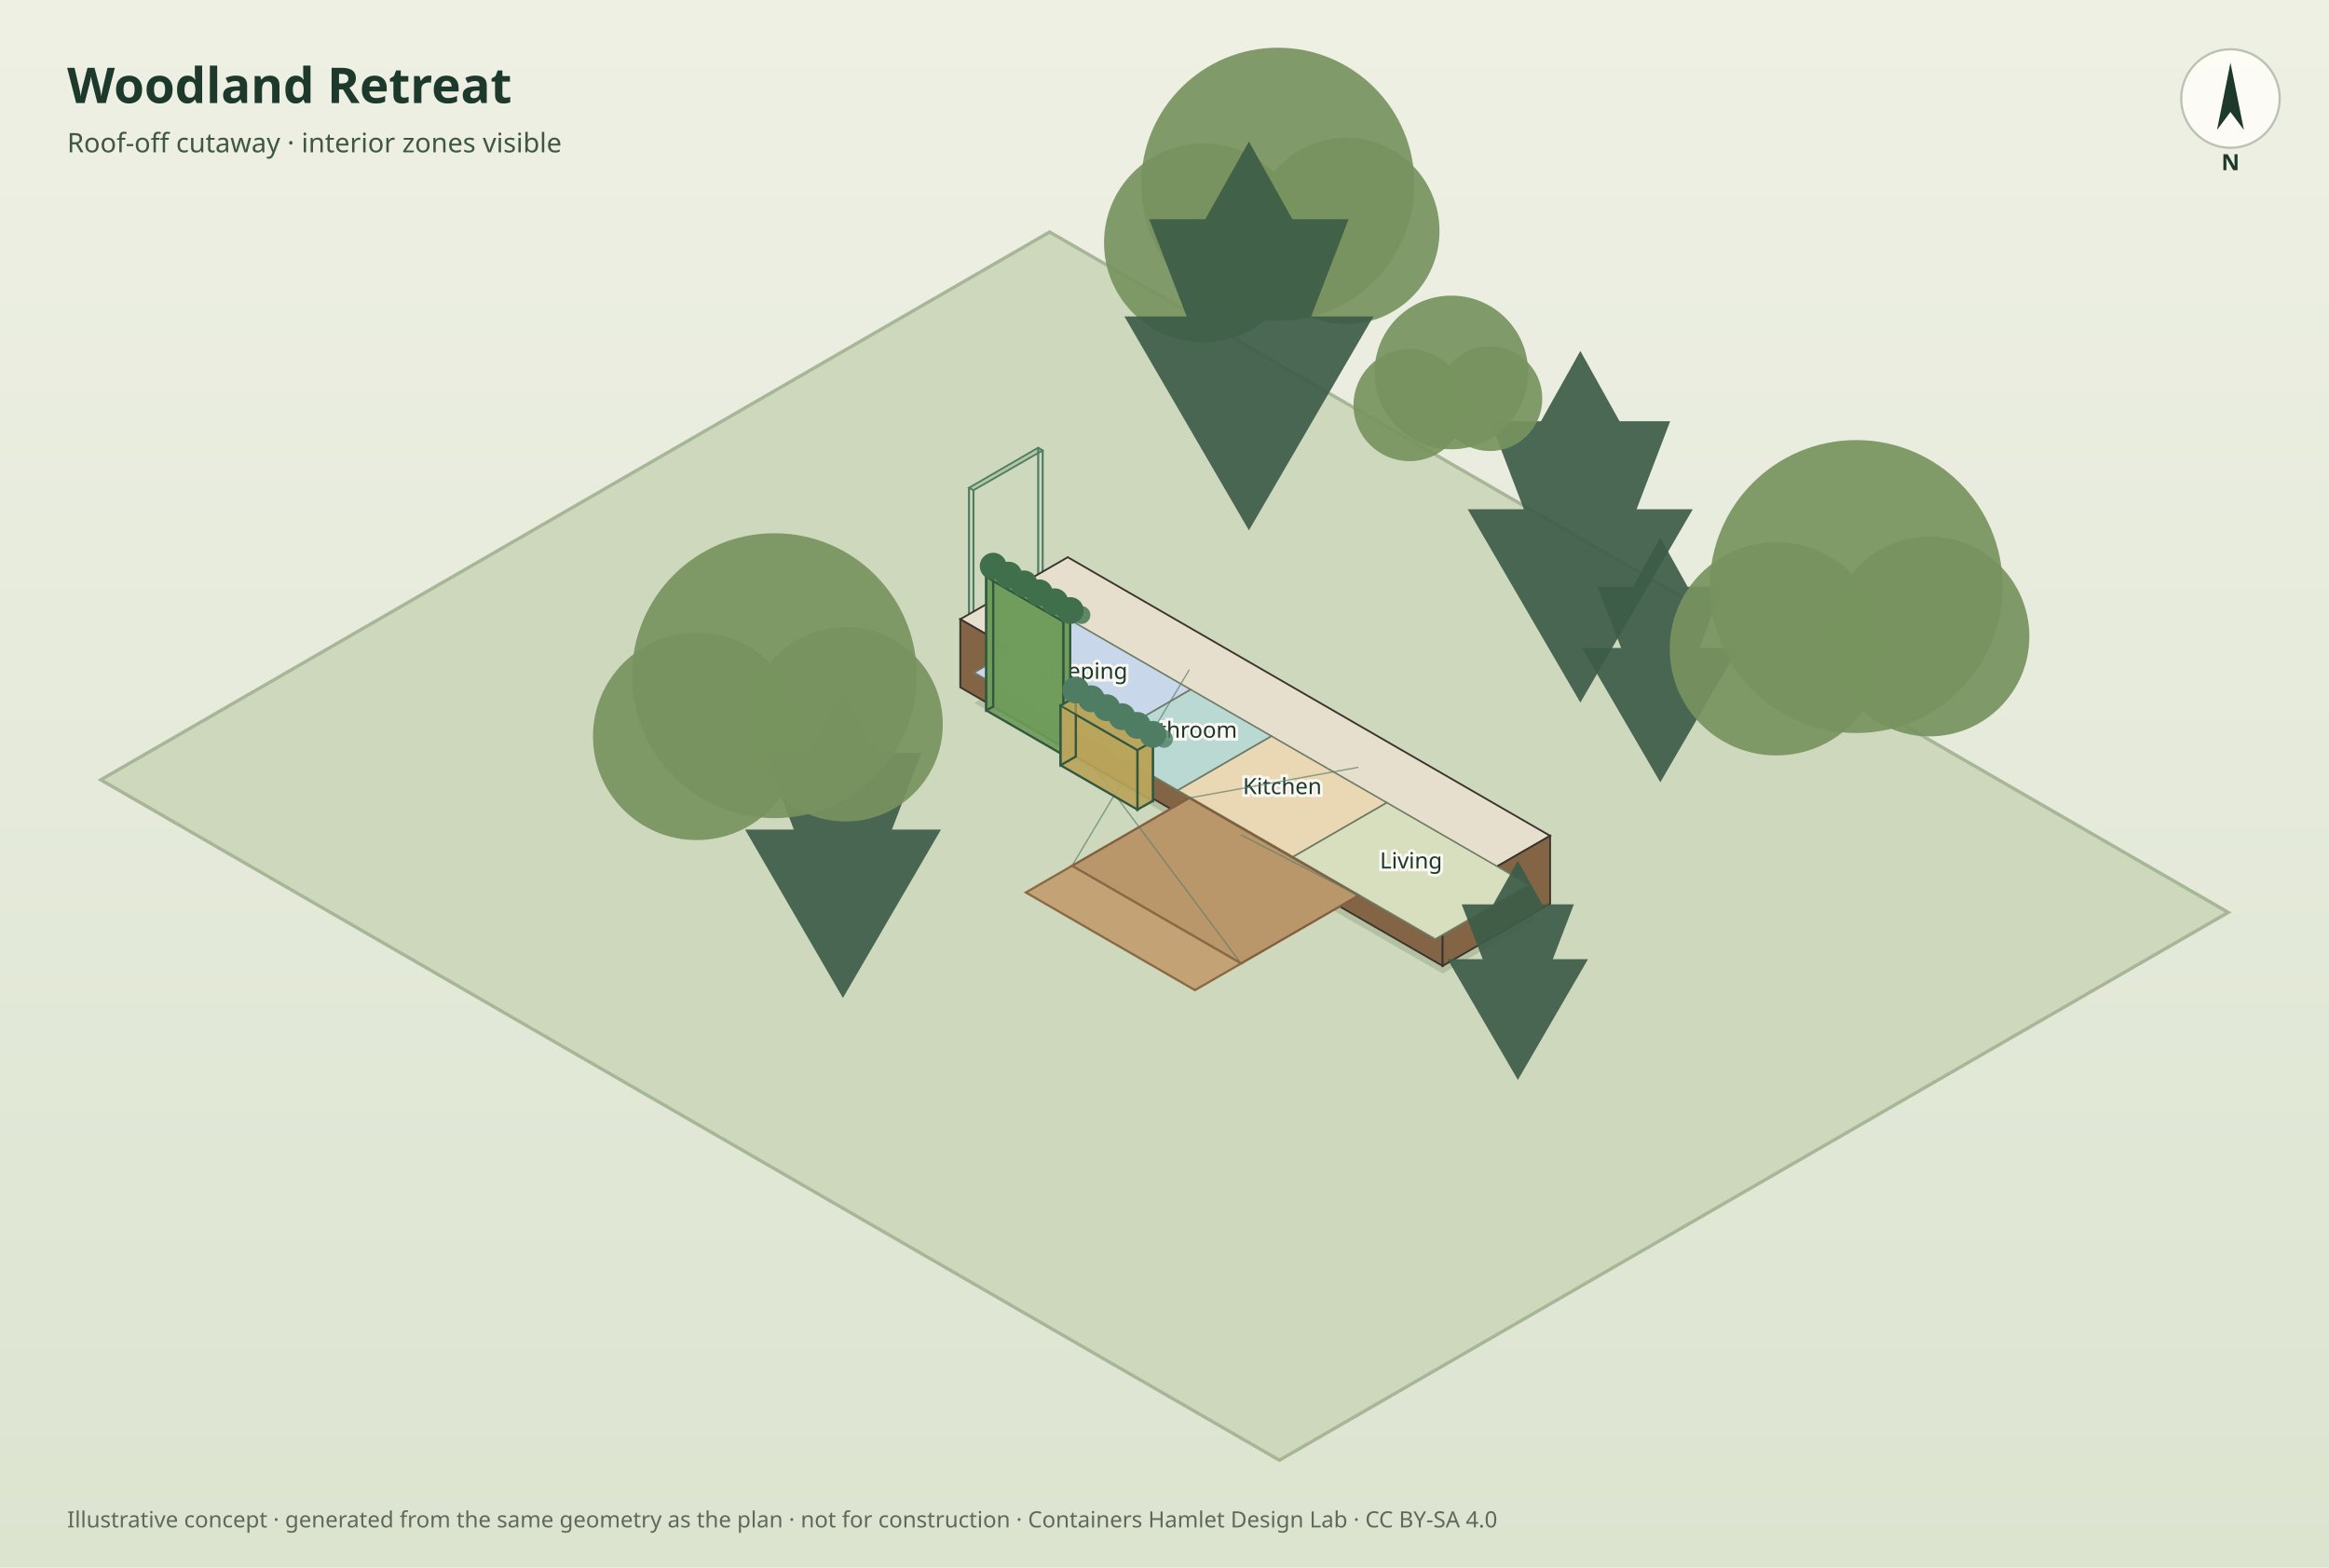
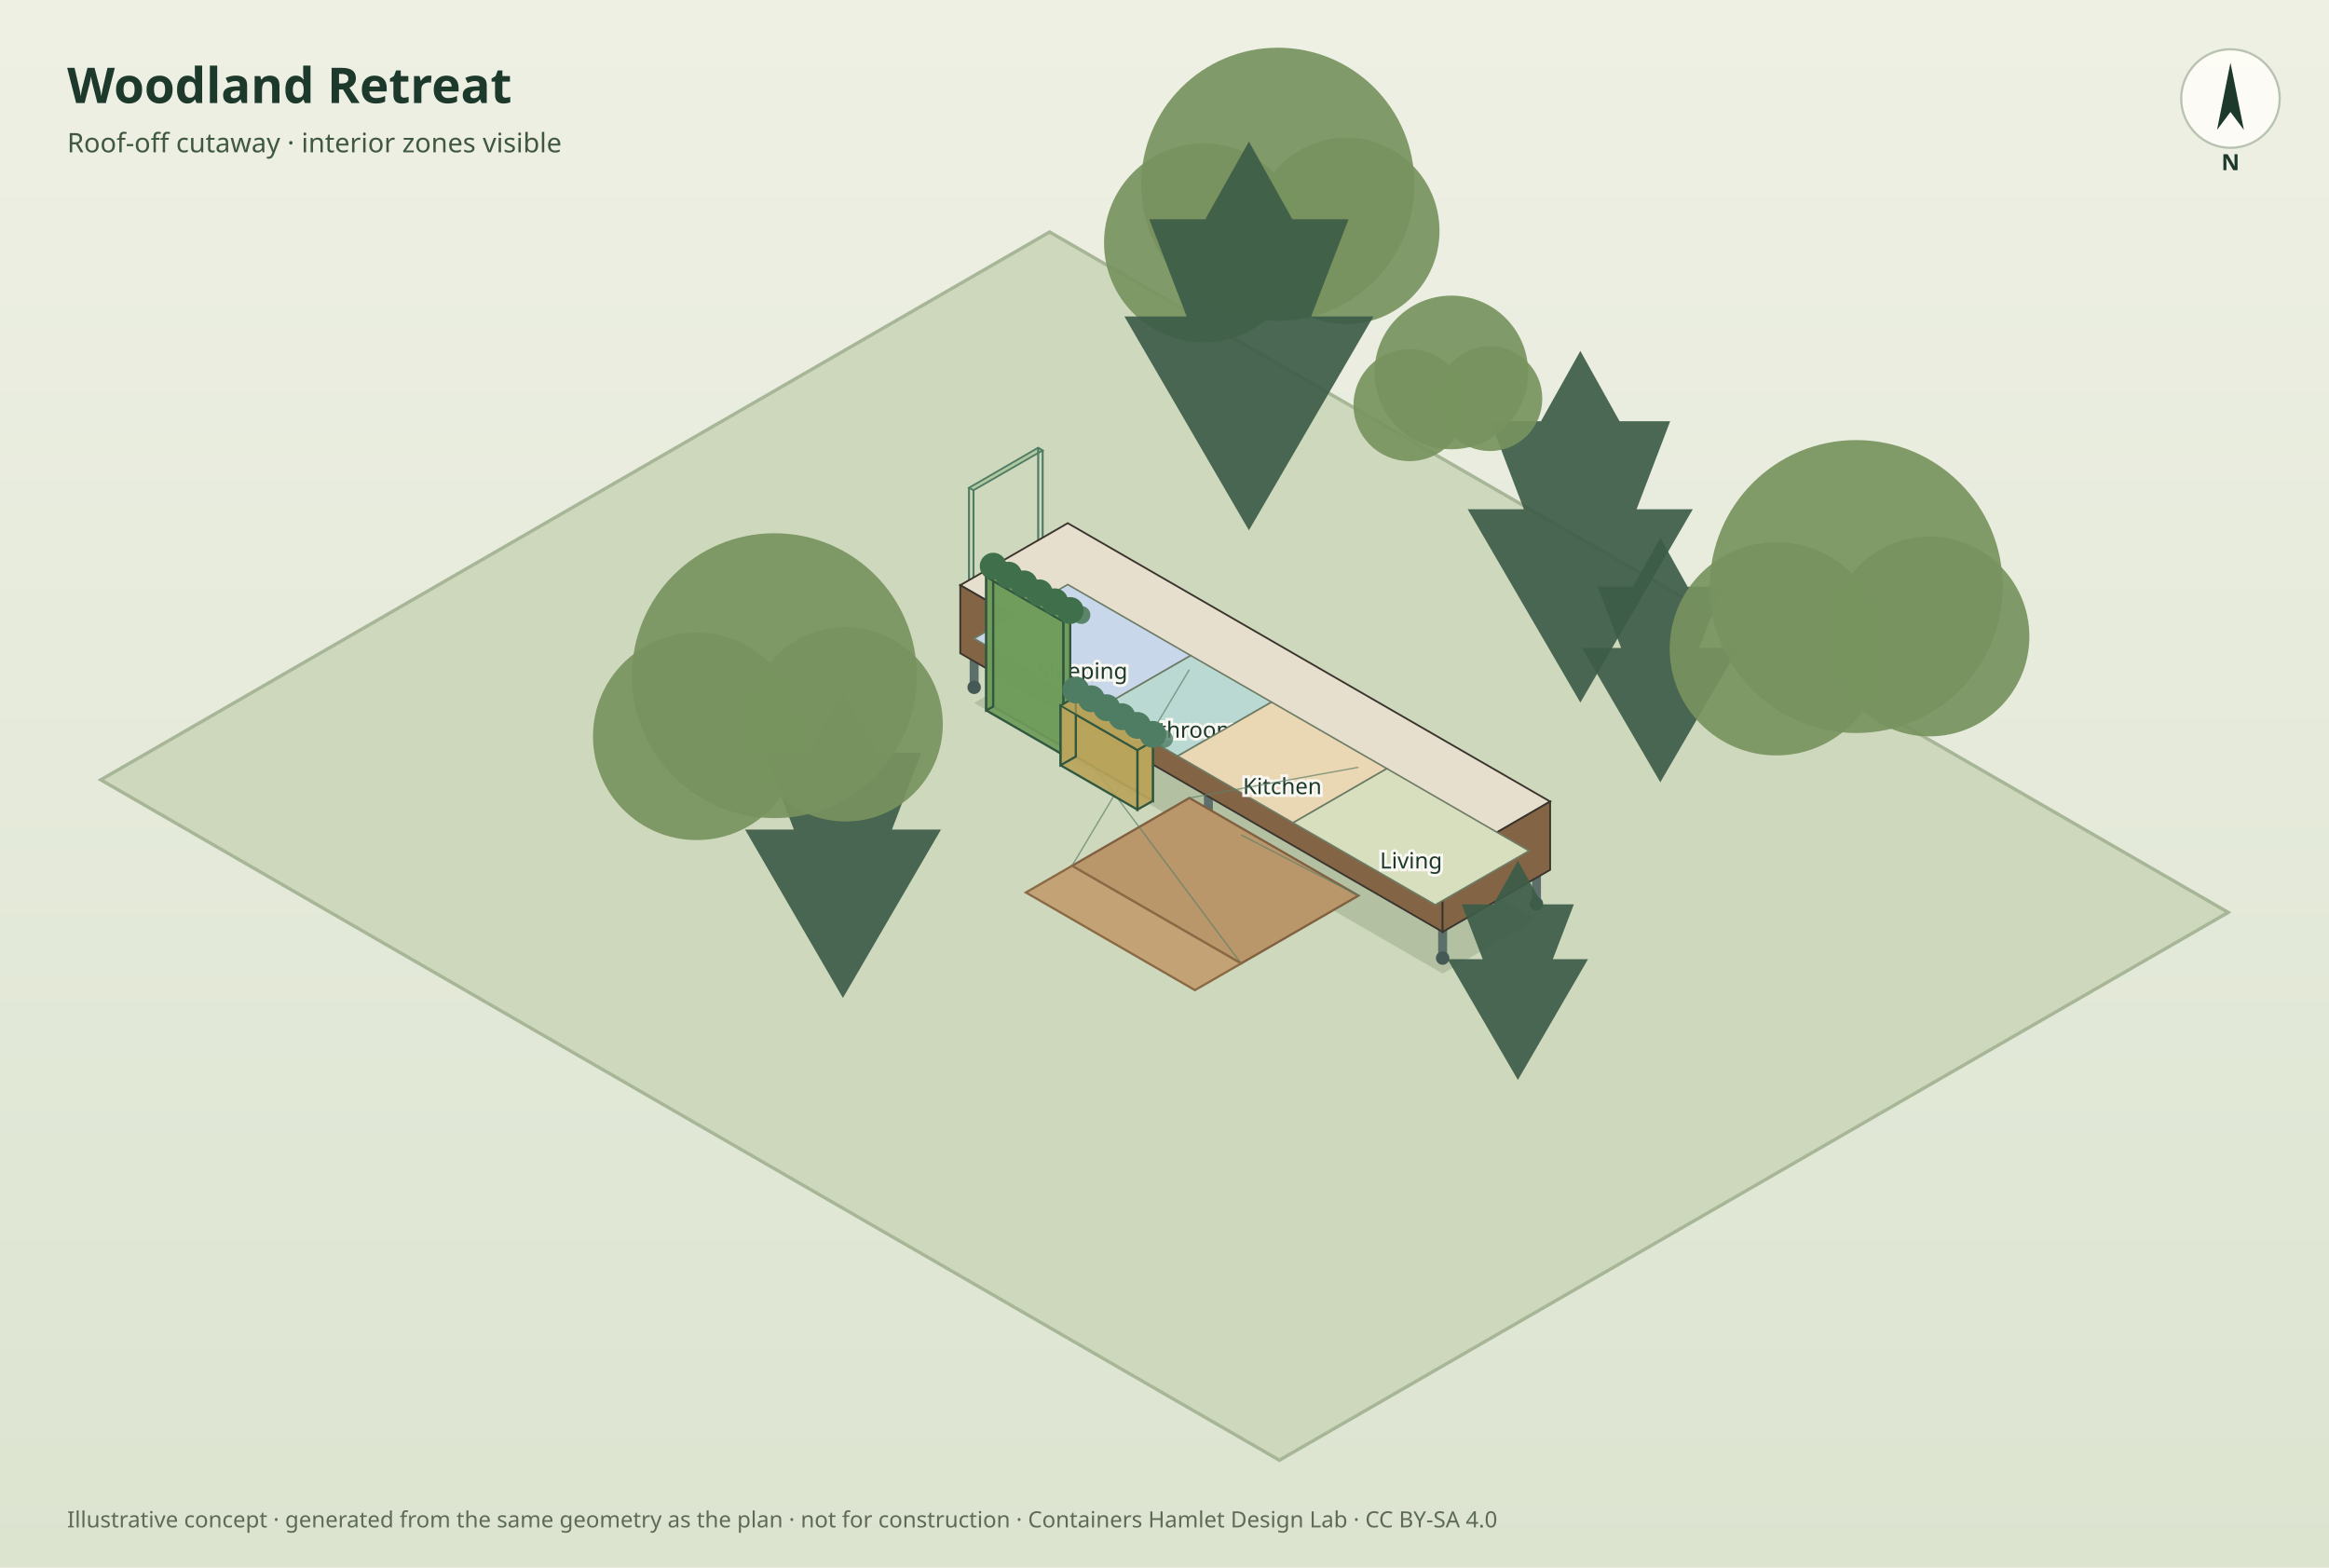
<svg xmlns="http://www.w3.org/2000/svg" viewBox="0 0 1040 700" role="img" aria-labelledby="concept-woodland-retreat-cutaway-t concept-woodland-retreat-cutaway-d">
  <defs>
    <linearGradient id="concept-woodland-retreat-cutaway-sky" x1="0" y1="0" x2="0" y2="1">
      <stop offset="0" stop-color="#eef0e4" />
      <stop offset="1" stop-color="#dce4d0" />
    </linearGradient>
  </defs>
  <rect width="1040" height="700" fill="url(#concept-woodland-retreat-cutaway-sky)" />
  <path d="M468.7 103.6L995 407.4L571.3 652L45 348.2Z" fill="#cdd8bc" stroke="#a8b698" stroke-width="1.5" />
  <g fill="#3d5d48" fill-opacity="0.92">
    <path d="M741.4 349.3L776.3 289.3L758.8 289.3L769.3 262L753.6 262L741.4 240.1L729.2 262L713.4 262L723.9 289.3L706.4 289.3Z" />
  </g>
  <g fill="#3d5d48" fill-opacity="0.92">
    <path d="M705.7 313.7L755.9 227.4L730.8 227.4L745.8 188.1L723.2 188.1L705.7 156.7L688.1 188.1L665.5 188.1L680.5 227.4L655.4 227.4Z" />
  </g>
  <g fill="#78935f" fill-opacity="0.92">
    <circle cx="570.6" cy="82.3" r="61" />
    <circle cx="537.4" cy="108.4" r="44.4" />
    <circle cx="601.2" cy="103.1" r="41.6" />
  </g>
  <g fill="#3d5d48" fill-opacity="0.92">
    <path d="M557.7 236.8L613.3 141.3L585.5 141.3L602.2 97.9L577.1 97.9L557.7 63.2L538.2 97.9L513.2 97.9L529.9 141.3L502.1 141.3Z" />
  </g>
  <g fill="#78935f" fill-opacity="0.92">
    <circle cx="648.1" cy="166.3" r="34.3" />
    <circle cx="629.4" cy="180.9" r="25" />
    <circle cx="665.3" cy="178" r="23.4" />
  </g>
  <path d="M463.6 273.5 465.6 274.7 434.7 292.5 432.7 291.3Z" fill="#9ab886" fill-opacity="0.3" stroke="#4f7d64" stroke-width="0.8" />
  <path d="M463.6 199.9 465.6 201.1 434.7 218.9 432.7 217.8Z" fill="#6f9d5b" fill-opacity="0.28" stroke="#4f7d64" stroke-width="0.8" />
  <path d="M463.6 273.5L463.6 199.9" stroke="#4f7d64" stroke-width="0.9" />
  <path d="M465.6 274.7L465.6 201.1" stroke="#4f7d64" stroke-width="0.9" />
  <path d="M434.7 292.5L434.7 218.9" stroke="#4f7d64" stroke-width="0.9" />
  <path d="M432.7 291.3L432.7 217.8" stroke="#4f7d64" stroke-width="0.9" />
  <path d="M476.8 289.7 686.1 410.5 644.2 434.7 435 313.9Z" fill="#9eae8d" fill-opacity="0.55" />
-   <path d="M476.8 248.8 692.2 373.2 644.2 400.9 428.8 276.5Z" fill="#e6dfcd" stroke="#3a342d" stroke-width="0.8" />
-   <path d="M428.8 306.9 644.2 431.3 644.2 400.9 428.8 276.5Z" fill="#836546" stroke="#3a342d" stroke-width="0.8" />
-   <path d="M692.2 403.6 644.2 431.3 644.2 400.9 692.2 373.2Z" fill="#836546" stroke="#3a342d" stroke-width="0.8" />
-   <path d="M476.8 276.2 531.7 307.9 489.9 332.1 435 300.3Z" fill="#c8d7ea" stroke="#6d7b65" stroke-width="0.7" />
+   <line x1="476.8" y1="282.8" x2="476.8" y2="267.6" stroke="#5d6f6a" stroke-width="4" />
+   <circle cx="476.8" cy="282.8" r="3" fill="#455955" />
+   <line x1="686.1" y1="403.6" x2="686.1" y2="388.4" stroke="#5d6f6a" stroke-width="4" />
+   <circle cx="686.1" cy="403.6" r="3" fill="#455955" />
+   <line x1="644.2" y1="427.8" x2="644.2" y2="412.5" stroke="#5d6f6a" stroke-width="4" />
+   <circle cx="644.2" cy="427.8" r="3" fill="#455955" />
+   <line x1="435" y1="306.9" x2="435" y2="291.7" stroke="#5d6f6a" stroke-width="4" />
+   <circle cx="435" cy="306.9" r="3" fill="#455955" />
+   <line x1="581.4" y1="343.2" x2="581.4" y2="328" stroke="#5d6f6a" stroke-width="4" />
+   <circle cx="581.4" cy="343.2" r="3" fill="#455955" />
+   <line x1="539.6" y1="367.4" x2="539.6" y2="352.1" stroke="#5d6f6a" stroke-width="4" />
+   <circle cx="539.6" cy="367.4" r="3" fill="#455955" />
+   <path d="M476.8 233.6 692.2 357.9 644.2 385.7 428.8 261.3Z" fill="#e6dfcd" stroke="#3a342d" stroke-width="0.8" />
+   <path d="M428.8 291.7 644.2 416.1 644.2 385.7 428.8 261.3Z" fill="#836546" stroke="#3a342d" stroke-width="0.8" />
+   <path d="M692.2 388.4 644.2 416.1 644.2 385.7 692.2 357.9Z" fill="#836546" stroke="#3a342d" stroke-width="0.8" />
+   <path d="M476.8 261 531.7 292.7 489.9 316.8 435 285.1Z" fill="#c8d7ea" stroke="#6d7b65" stroke-width="0.7" />
  <text x="483.3" y="303.1" font-family="system-ui, sans-serif" font-size="10" text-anchor="middle" fill="#1d392c" stroke="#faf8f2" stroke-width="2.5" paint-order="stroke">Sleeping</text>
-   <path d="M531.7 307.9 567.8 328.7 525.9 352.9 489.9 332.1Z" fill="#b9d9d2" stroke="#6d7b65" stroke-width="0.7" />
+   <path d="M531.7 292.7 567.8 313.5 525.9 337.6 489.9 316.8Z" fill="#b9d9d2" stroke="#6d7b65" stroke-width="0.7" />
  <text x="528.8" y="329.4" font-family="system-ui, sans-serif" font-size="10" text-anchor="middle" fill="#1d392c" stroke="#faf8f2" stroke-width="2.5" paint-order="stroke">Bathroom</text>
-   <path d="M567.8 328.7 619.3 358.4 577.4 382.6 525.9 352.9Z" fill="#ead7b3" stroke="#6d7b65" stroke-width="0.7" />
+   <path d="M567.8 313.5 619.3 343.2 577.4 367.4 525.9 337.6Z" fill="#ead7b3" stroke="#6d7b65" stroke-width="0.7" />
  <text x="572.6" y="354.6" font-family="system-ui, sans-serif" font-size="10" text-anchor="middle" fill="#1d392c" stroke="#faf8f2" stroke-width="2.5" paint-order="stroke">Kitchen</text>
-   <path d="M619.3 358.4 682.8 395.1 640.9 419.3 577.4 382.6Z" fill="#d8dfbf" stroke="#6d7b65" stroke-width="0.7" />
+   <path d="M619.3 343.2 682.8 379.9 640.9 404 577.4 367.4Z" fill="#d8dfbf" stroke="#6d7b65" stroke-width="0.7" />
  <text x="630.1" y="387.8" font-family="system-ui, sans-serif" font-size="10" text-anchor="middle" fill="#1d392c" stroke="#faf8f2" stroke-width="2.5" paint-order="stroke">Living</text>
  <path d="M531.1 356.3 606.6 399.9 554.2 430.2 478.7 386.6Z" fill="#b9976a" stroke="#806040" stroke-width="1" />
  <path d="M531.1 356.3L606.6 342.6" stroke="#5e8069" stroke-width="0.6" stroke-opacity="0.7" />
  <path d="M606.6 399.9L554.2 372.8" stroke="#5e8069" stroke-width="0.6" stroke-opacity="0.7" />
  <path d="M554.2 430.2L478.7 329.2" stroke="#5e8069" stroke-width="0.6" stroke-opacity="0.7" />
  <path d="M478.7 386.6L531.1 299" stroke="#5e8069" stroke-width="0.6" stroke-opacity="0.7" />
  <path d="M478.7 386.6 554.2 430.2 533.6 442.1 458.1 398.5Z" fill="#c3a276" stroke="#8a6a44" stroke-width="1" />
  <path d="M443.5 315.5 477.9 335.3 477.9 275.7 443.5 255.9Z" fill="#6f9d5b" fill-opacity="0.9" stroke="#31573f" stroke-width="1" />
  <path d="M477.9 335.3 474.8 337.1 474.8 277.5 477.9 275.7Z" fill="#6f9d5b" fill-opacity="0.9" stroke="#31573f" stroke-width="1" />
  <path d="M474.8 337.1 440.4 317.2 440.4 257.6 474.8 277.5Z" fill="#6f9d5b" fill-opacity="0.9" stroke="#31573f" stroke-width="1" />
  <path d="M440.4 317.2 443.5 315.5 443.5 255.9 440.4 257.6Z" fill="#6f9d5b" fill-opacity="0.9" stroke="#31573f" stroke-width="1" />
  <path d="M443.5 255.9 477.9 275.7 474.8 277.5 440.4 257.6Z" fill="#6f9d5b" fill-opacity="0.65" stroke="#31573f" stroke-width="0.8" />
  <circle cx="443.5" cy="252.8" r="6" fill="#3f704b" />
  <circle cx="448.5" cy="254.8" r="4" fill="#3f704b" opacity="0.8" />
  <circle cx="450.4" cy="256.8" r="6" fill="#3f704b" />
  <circle cx="455.4" cy="258.8" r="4" fill="#3f704b" opacity="0.8" />
  <circle cx="457.3" cy="260.7" r="6" fill="#3f704b" />
  <circle cx="462.3" cy="262.7" r="4" fill="#3f704b" opacity="0.8" />
  <circle cx="464.1" cy="264.7" r="6" fill="#3f704b" />
  <circle cx="469.1" cy="266.7" r="4" fill="#3f704b" opacity="0.8" />
  <circle cx="471" cy="268.7" r="6" fill="#3f704b" />
  <circle cx="476" cy="270.7" r="4" fill="#3f704b" opacity="0.8" />
  <circle cx="477.9" cy="272.6" r="6" fill="#3f704b" />
  <circle cx="482.9" cy="274.6" r="4" fill="#3f704b" opacity="0.8" />
  <path d="M480.4 337.8 514.8 357.6 514.8 330.9 480.4 311.1Z" fill="#b9a45a" fill-opacity="0.9" stroke="#31573f" stroke-width="1" />
  <path d="M514.8 357.6 507.9 361.5 507.9 334.9 514.8 330.9Z" fill="#b9a45a" fill-opacity="0.9" stroke="#31573f" stroke-width="1" />
  <path d="M507.9 361.5 473.6 341.7 473.6 315.1 507.9 334.9Z" fill="#b9a45a" fill-opacity="0.9" stroke="#31573f" stroke-width="1" />
  <path d="M473.6 341.7 480.4 337.8 480.4 311.1 473.6 315.1Z" fill="#b9a45a" fill-opacity="0.9" stroke="#31573f" stroke-width="1" />
  <path d="M480.4 311.1 514.8 330.9 507.9 334.9 473.6 315.1Z" fill="#b9a45a" fill-opacity="0.65" stroke="#31573f" stroke-width="0.8" />
  <circle cx="480.4" cy="308.1" r="6" fill="#4f7d64" />
  <circle cx="485.4" cy="310.1" r="4" fill="#4f7d64" opacity="0.8" />
  <circle cx="487.3" cy="312" r="6" fill="#4f7d64" />
  <circle cx="492.3" cy="314" r="4" fill="#4f7d64" opacity="0.8" />
  <circle cx="494.2" cy="316" r="6" fill="#4f7d64" />
  <circle cx="499.2" cy="318" r="4" fill="#4f7d64" opacity="0.8" />
  <circle cx="501" cy="320" r="6" fill="#4f7d64" />
  <circle cx="506" cy="322" r="4" fill="#4f7d64" opacity="0.8" />
  <circle cx="507.9" cy="323.9" r="6" fill="#4f7d64" />
  <circle cx="512.9" cy="325.9" r="4" fill="#4f7d64" opacity="0.8" />
  <circle cx="514.8" cy="327.9" r="6" fill="#4f7d64" />
  <circle cx="519.8" cy="329.9" r="4" fill="#4f7d64" opacity="0.8" />
  <g fill="#3d5d48" fill-opacity="0.92">
    <path d="M677.8 482.2L709.1 428.3L693.4 428.3L702.8 403.8L688.7 403.8L677.8 384.3L666.8 403.8L652.7 403.8L662.1 428.3L646.4 428.3Z" />
  </g>
  <g fill="#3d5d48" fill-opacity="0.92">
    <path d="M376.4 445.6L420.2 370.4L398.3 370.4L411.4 336.2L391.7 336.2L376.4 308.8L361.1 336.2L341.4 336.2L354.5 370.4L332.7 370.4Z" />
  </g>
  <g fill="#78935f" fill-opacity="0.92">
    <circle cx="345.8" cy="301.7" r="63.6" />
    <circle cx="311.1" cy="328.8" r="46.3" />
    <circle cx="377.6" cy="323.4" r="43.4" />
  </g>
  <g fill="#78935f" fill-opacity="0.92">
    <circle cx="828.9" cy="261.9" r="65.4" />
    <circle cx="793.2" cy="289.7" r="47.6" />
    <circle cx="861.6" cy="284.2" r="44.6" />
  </g>
  <text x="30" y="46" font-family="system-ui, sans-serif" font-size="22" font-weight="800" fill="#1d392c">Woodland Retreat</text>
  <text x="30" y="68" font-family="system-ui, sans-serif" font-size="12" fill="#40583f">Roof-off cutaway · interior zones visible</text>
  <g aria-hidden="true">
    <circle cx="996" cy="44" r="22" fill="#fffdf7" fill-opacity="0.9" stroke="#b9c3b2" />
    <path d="M996 28l6 30l-6 -8l-6 8z" fill="#1d392c" />
    <text x="996" y="76" text-anchor="middle" font-size="10" font-weight="700" font-family="system-ui, sans-serif" fill="#1d392c">N</text>
  </g>
  <text x="30" y="682" font-family="system-ui, sans-serif" font-size="10" fill="#5e6a58">Illustrative concept · generated from the same geometry as the plan · not for construction · Containers Hamlet Design Lab · CC BY-SA 4.0</text>
</svg>
